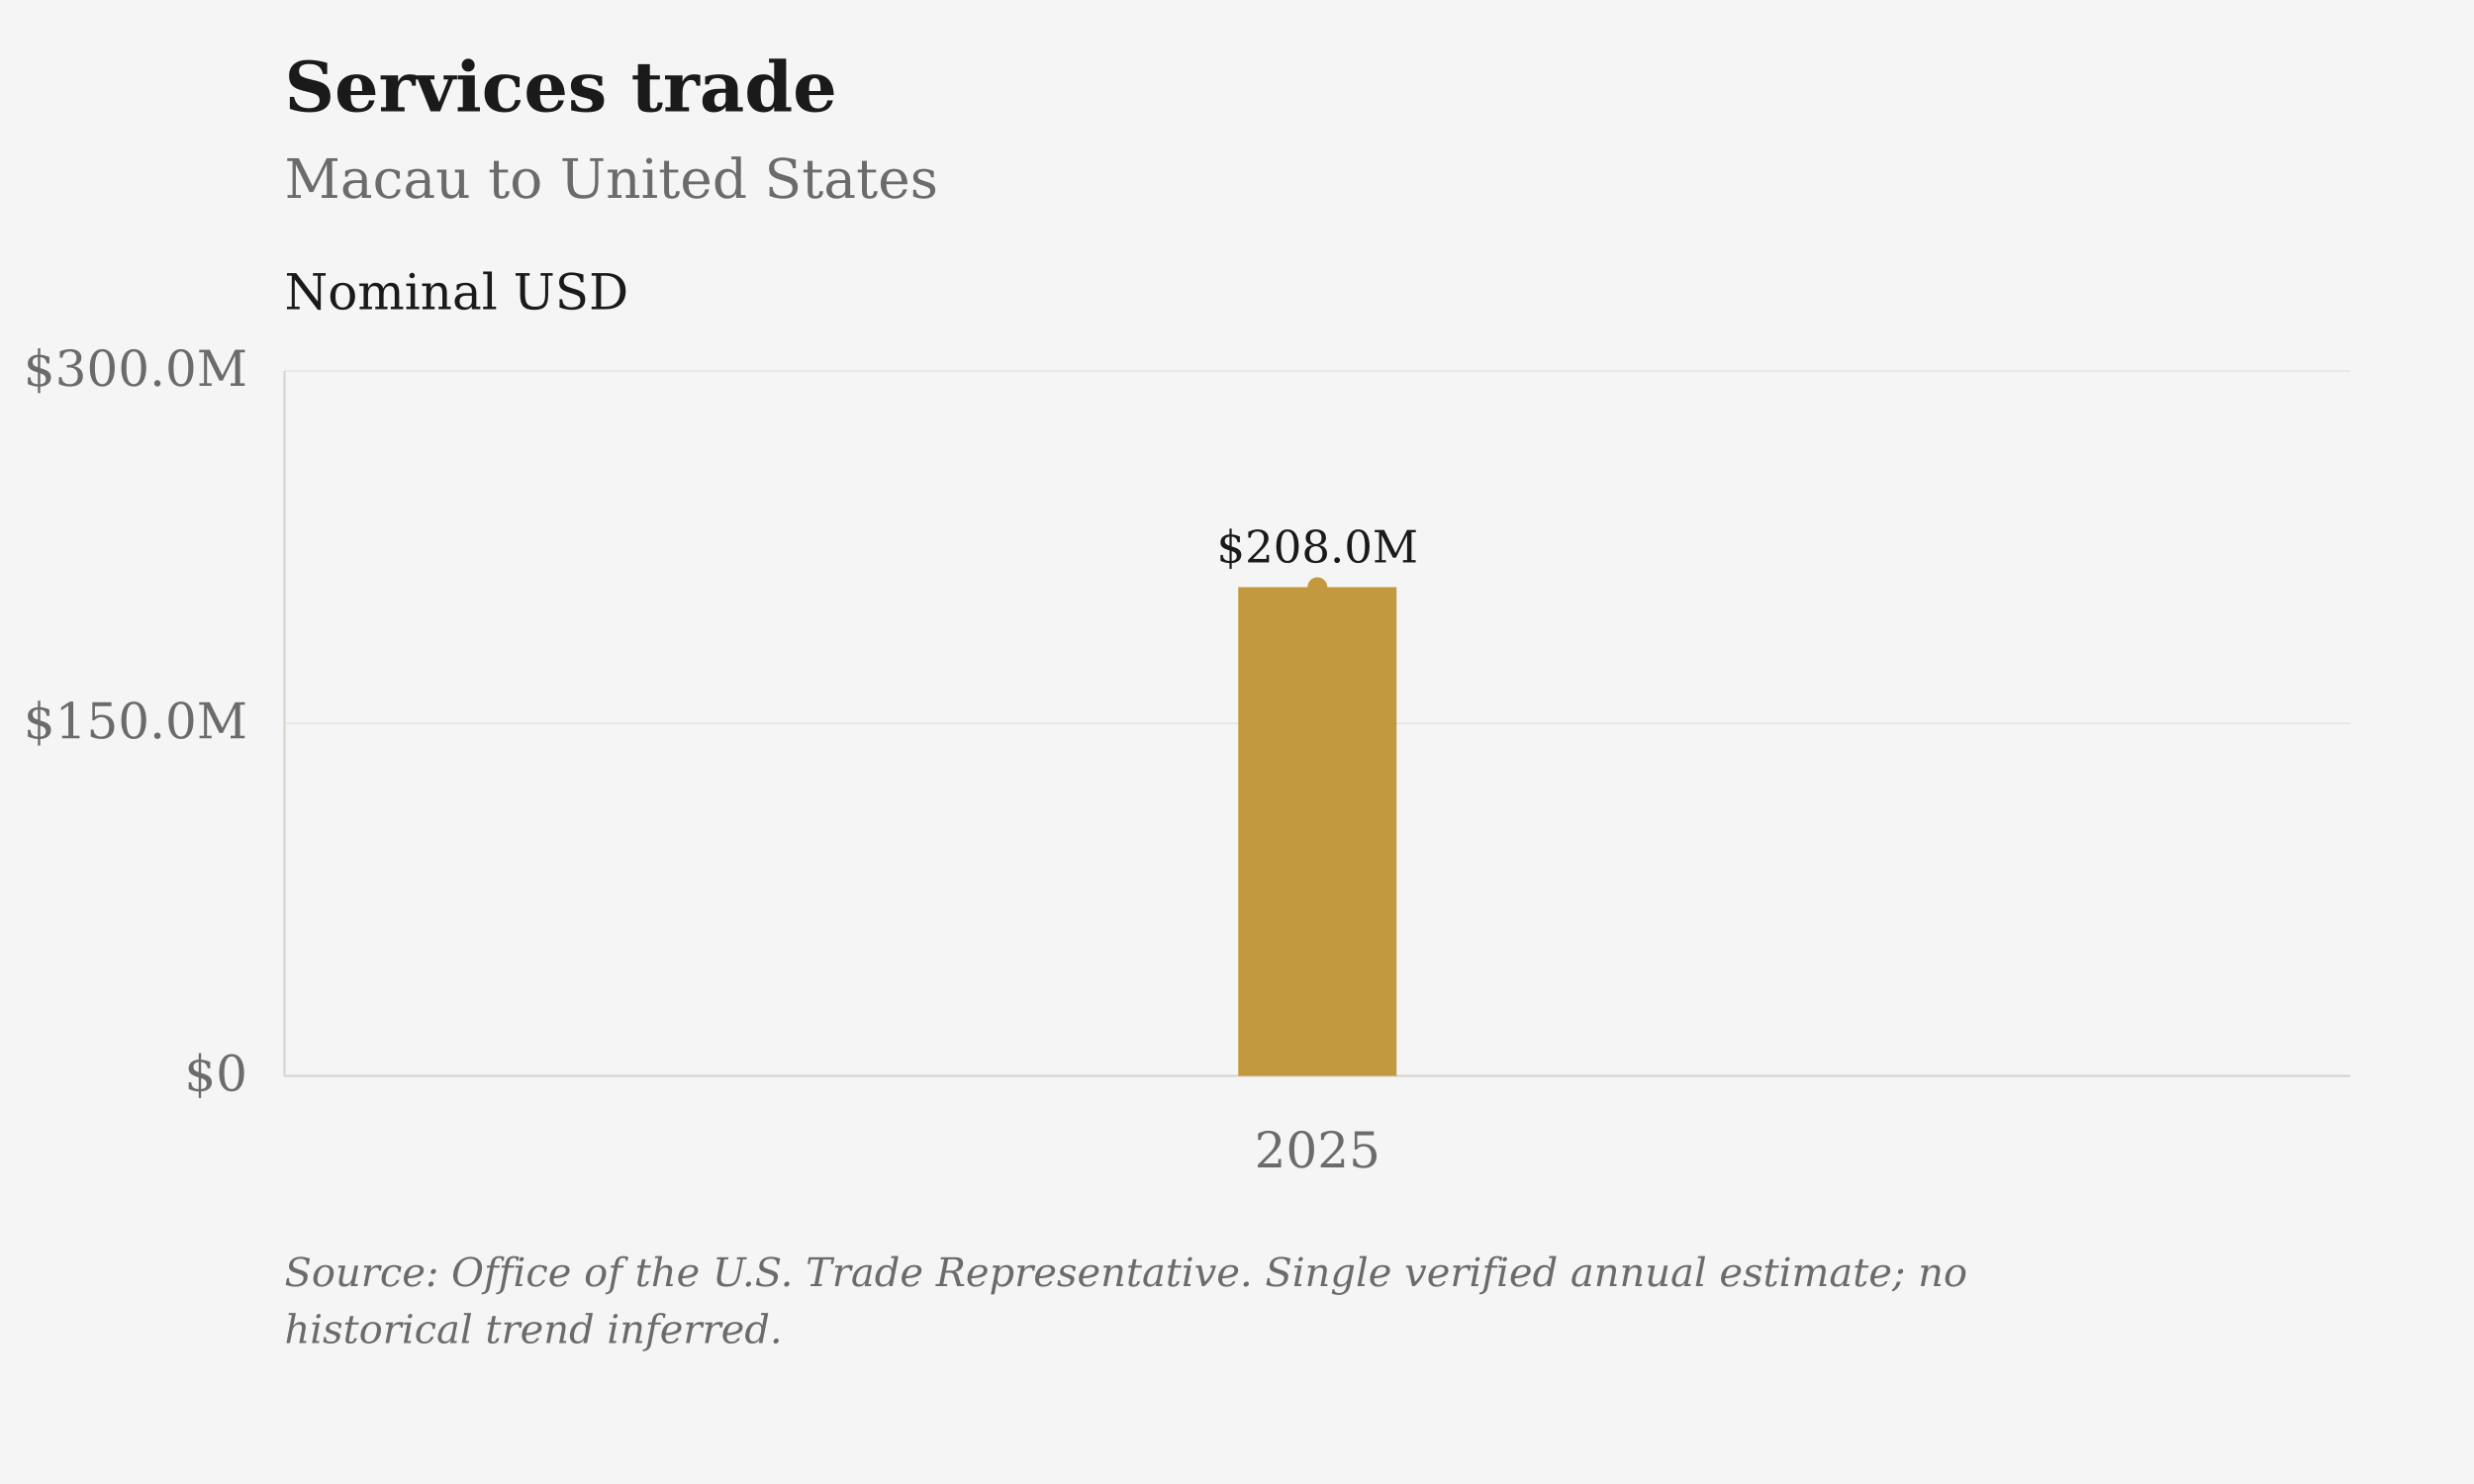
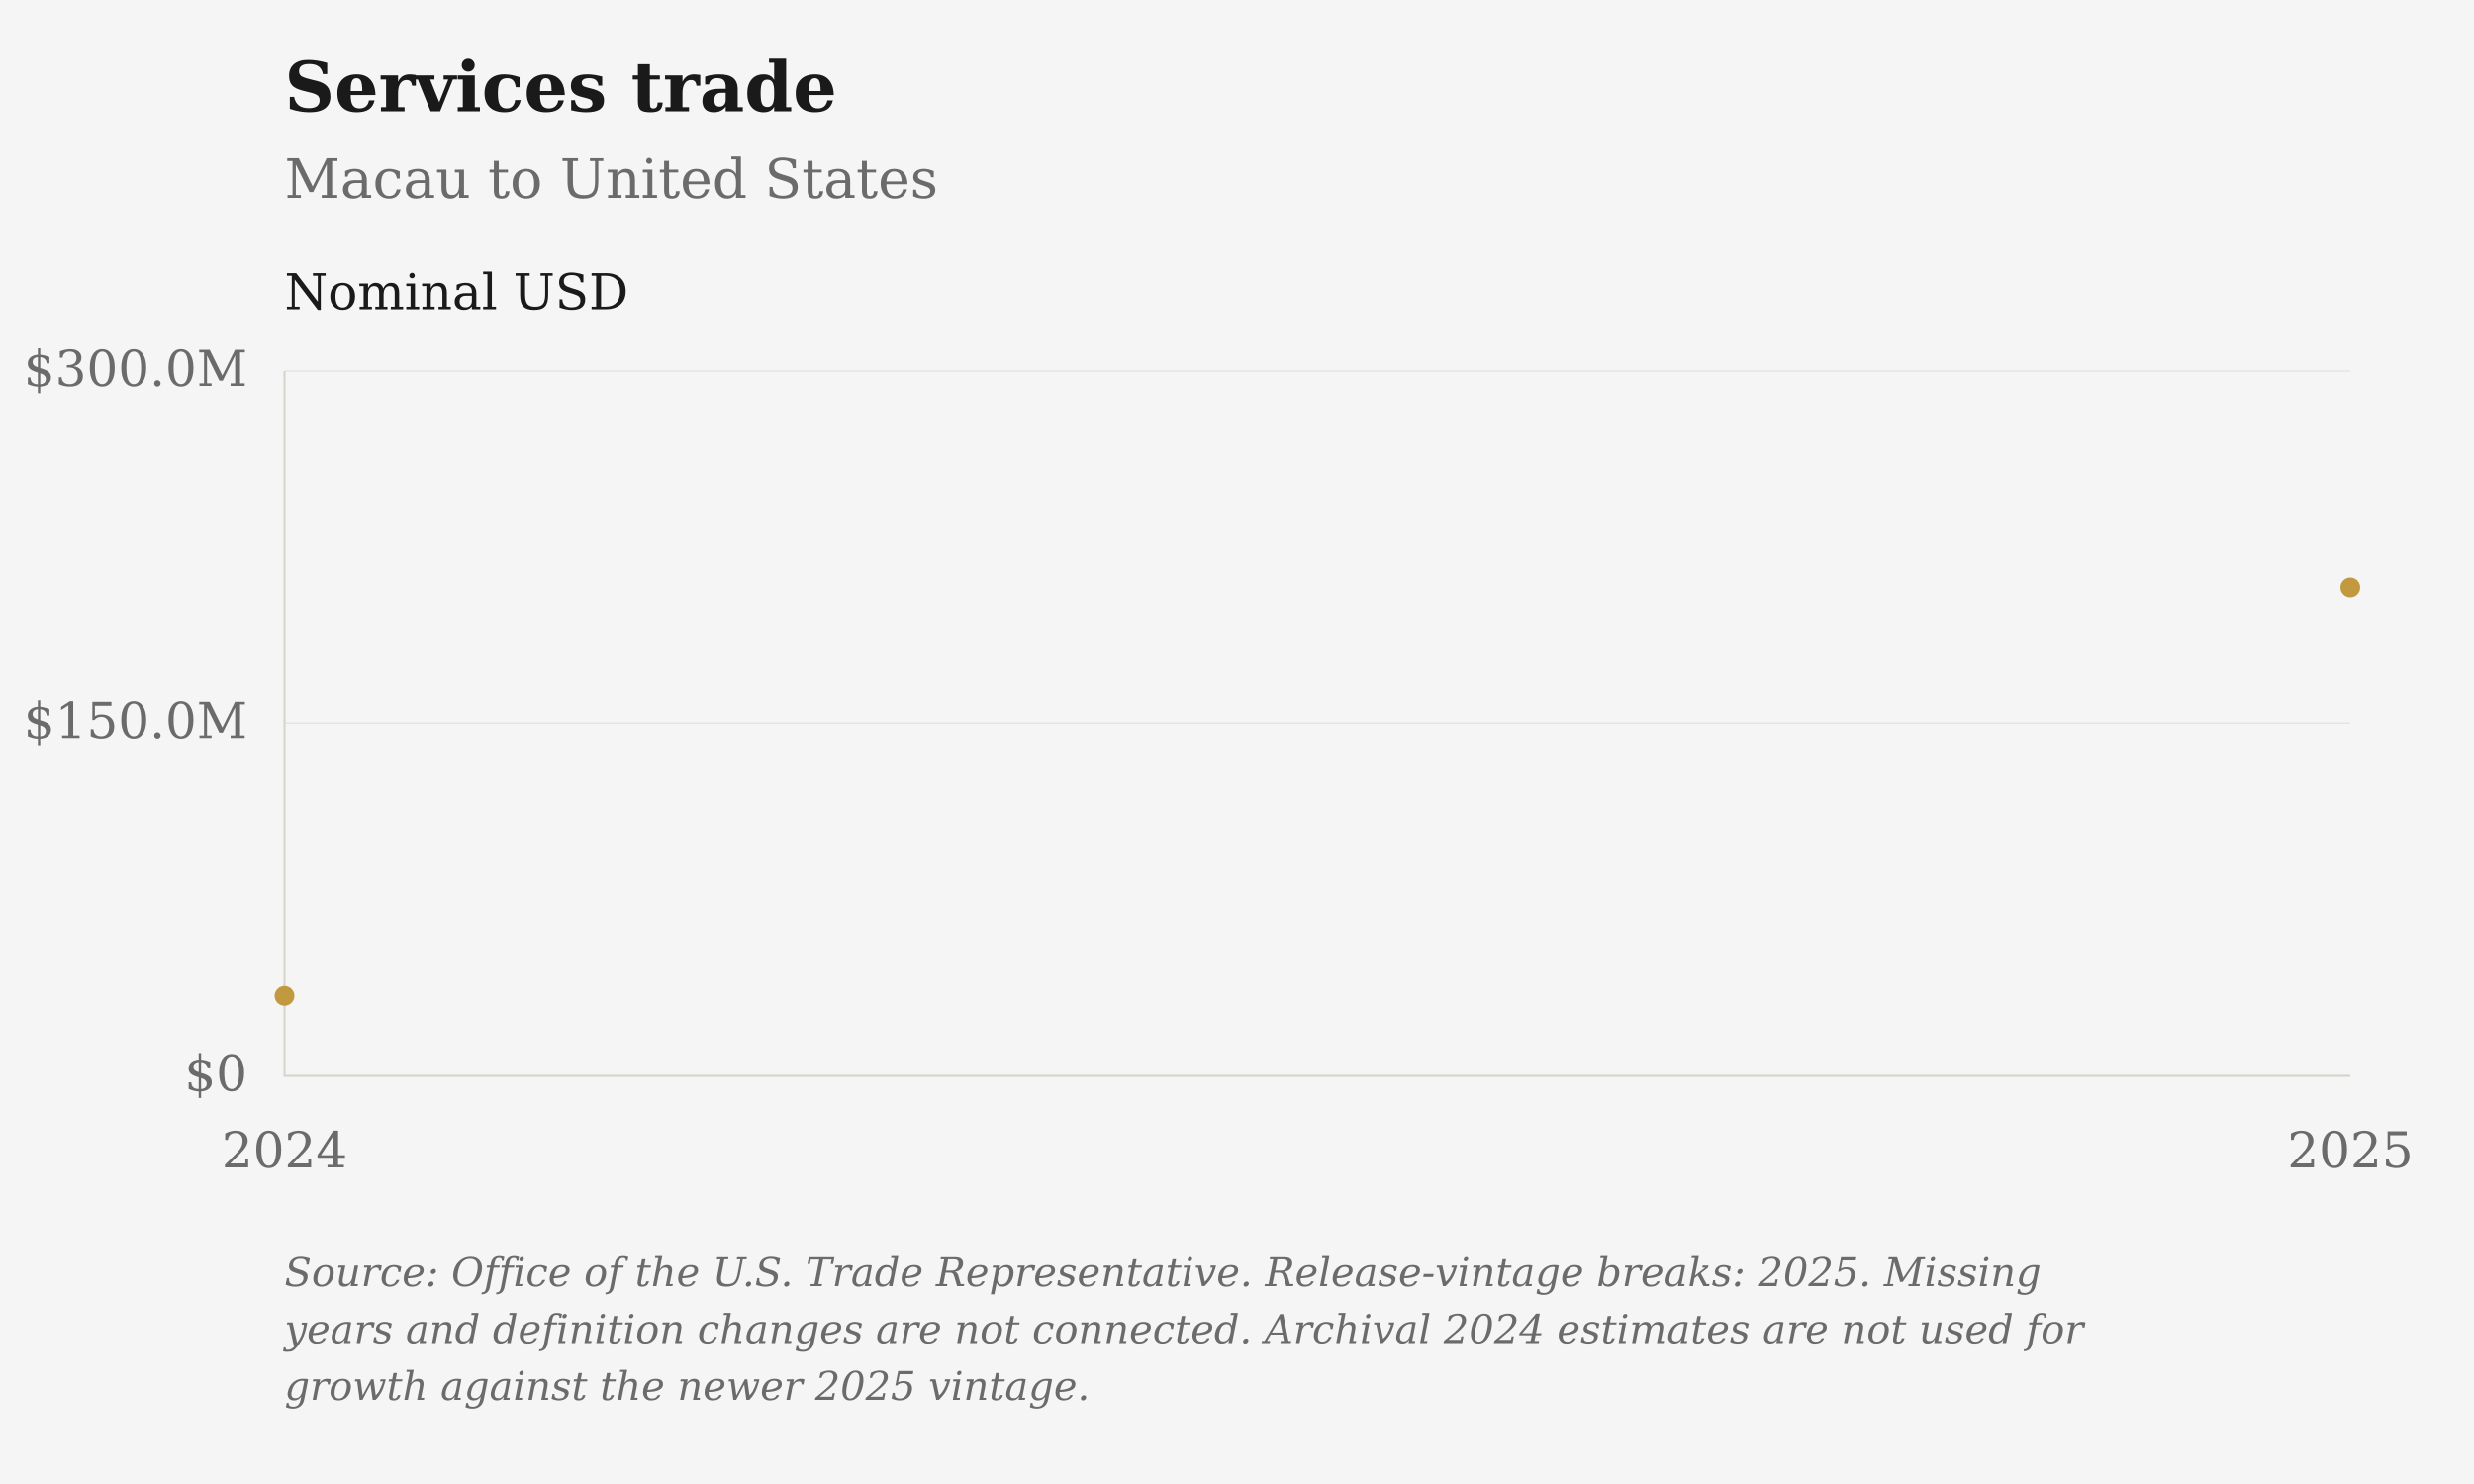
<svg xmlns="http://www.w3.org/2000/svg" viewBox="0 0 1000 600" role="img" aria-label="Services trade: Macau to United States">
  <rect class="chart-background" width="1000" height="600" fill="#F5F5F5" />
  <g font-family="DejaVu Serif, Georgia, 'Times New Roman', serif" font-size="20" fill="#6B6B6B">
    <text x="115" y="45" font-size="28" font-weight="bold" fill="#1A1A1A">Services trade</text>
    <text x="115" y="80" font-size="22">Macau to United States</text>
    <path d="M115 435.00H950" stroke="#D6D3CC" stroke-opacity="0.6" stroke-width="0.5" />
    <text x="100" y="441.00" text-anchor="end">$0</text>
    <path d="M115 292.50H950" stroke="#D6D3CC" stroke-opacity="0.6" stroke-width="0.5" />
    <text x="100" y="298.50" text-anchor="end">$150.0M</text>
    <path d="M115 150.00H950" stroke="#D6D3CC" stroke-opacity="0.6" stroke-width="0.5" />
    <text x="100" y="156.00" text-anchor="end">$300.0M</text>
-     <text x="532.50" y="472" text-anchor="middle">2025</text>
+     <text x="115.00" y="472" text-anchor="middle">2024</text>
+     <text x="950.00" y="472" text-anchor="middle">2025</text>
    <path d="M115 150V435H950" stroke="#D6D3CC" stroke-width="0.8" fill="none" />
    <text x="115" y="125" fill="#1A1A1A">Nominal USD</text>
-     <path class="data-line" d="M532.50,237.40" fill="none" stroke="#C2993E" stroke-width="3.2" stroke-linejoin="round" />
-     <rect class="snapshot-bar" x="500.50" y="237.40" width="64" height="197.60" fill="#C2993E" aria-hidden="true" />
-     <text x="532.50" y="227.40" text-anchor="middle" font-size="18" fill="#1A1A1A">$208.0M</text>
-     <circle cx="532.50" cy="237.40" r="4" fill="#C2993E" />
-     <text class="figure-source" x="115" y="520" font-size="16" font-style="italic">Source: Office of the U.S. Trade Representative. Single verified annual estimate; no</text>
-     <text class="figure-source" x="115" y="543" font-size="16" font-style="italic">historical trend inferred.</text>
+     <path class="data-line" d="M115.00,402.70 M950.00,237.40" fill="none" stroke="#C2993E" stroke-width="3.2" stroke-linejoin="round" />
+     <circle cx="115.00" cy="402.70" r="4" fill="#C2993E" />
+     <circle cx="950.00" cy="237.40" r="4" fill="#C2993E" />
+     <text class="figure-source" x="115" y="520" font-size="16" font-style="italic">Source: Office of the U.S. Trade Representative. Release-vintage breaks: 2025. Missing</text>
+     <text class="figure-source" x="115" y="543" font-size="16" font-style="italic">years and definition changes are not connected. Archival 2024 estimates are not used for</text>
+     <text class="figure-source" x="115" y="566" font-size="16" font-style="italic">growth against the newer 2025 vintage.</text>
  </g>
</svg>
